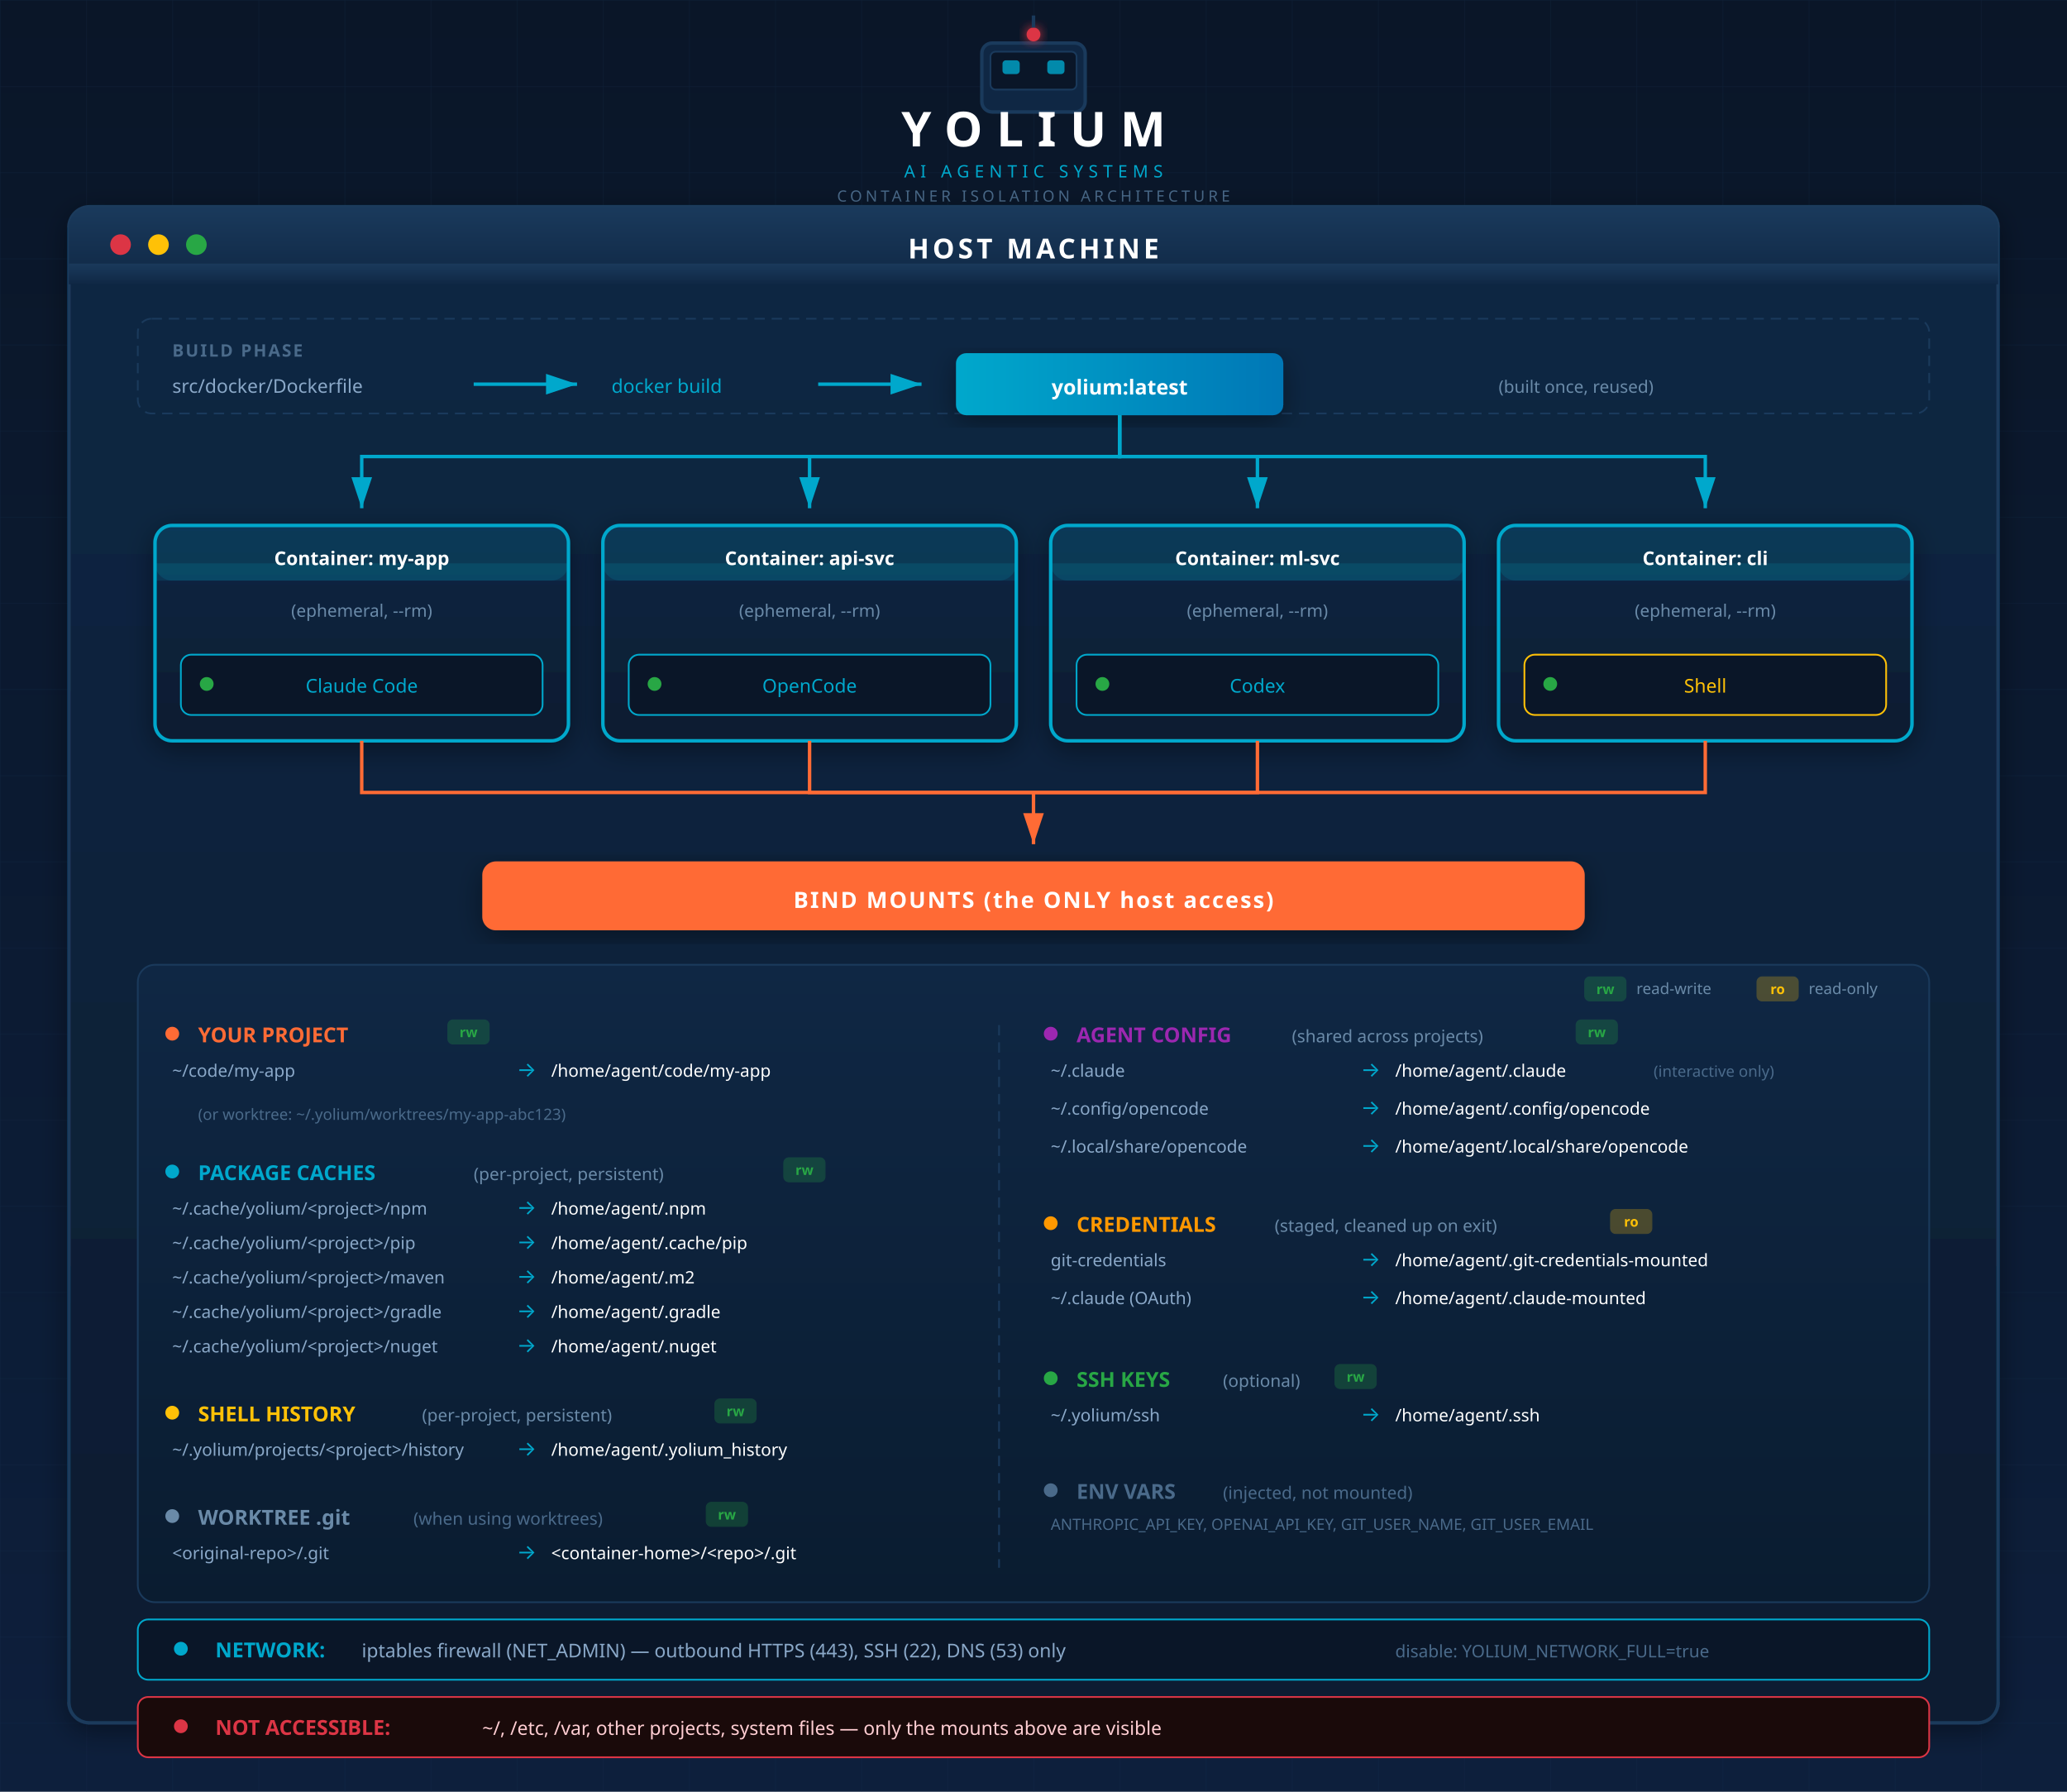
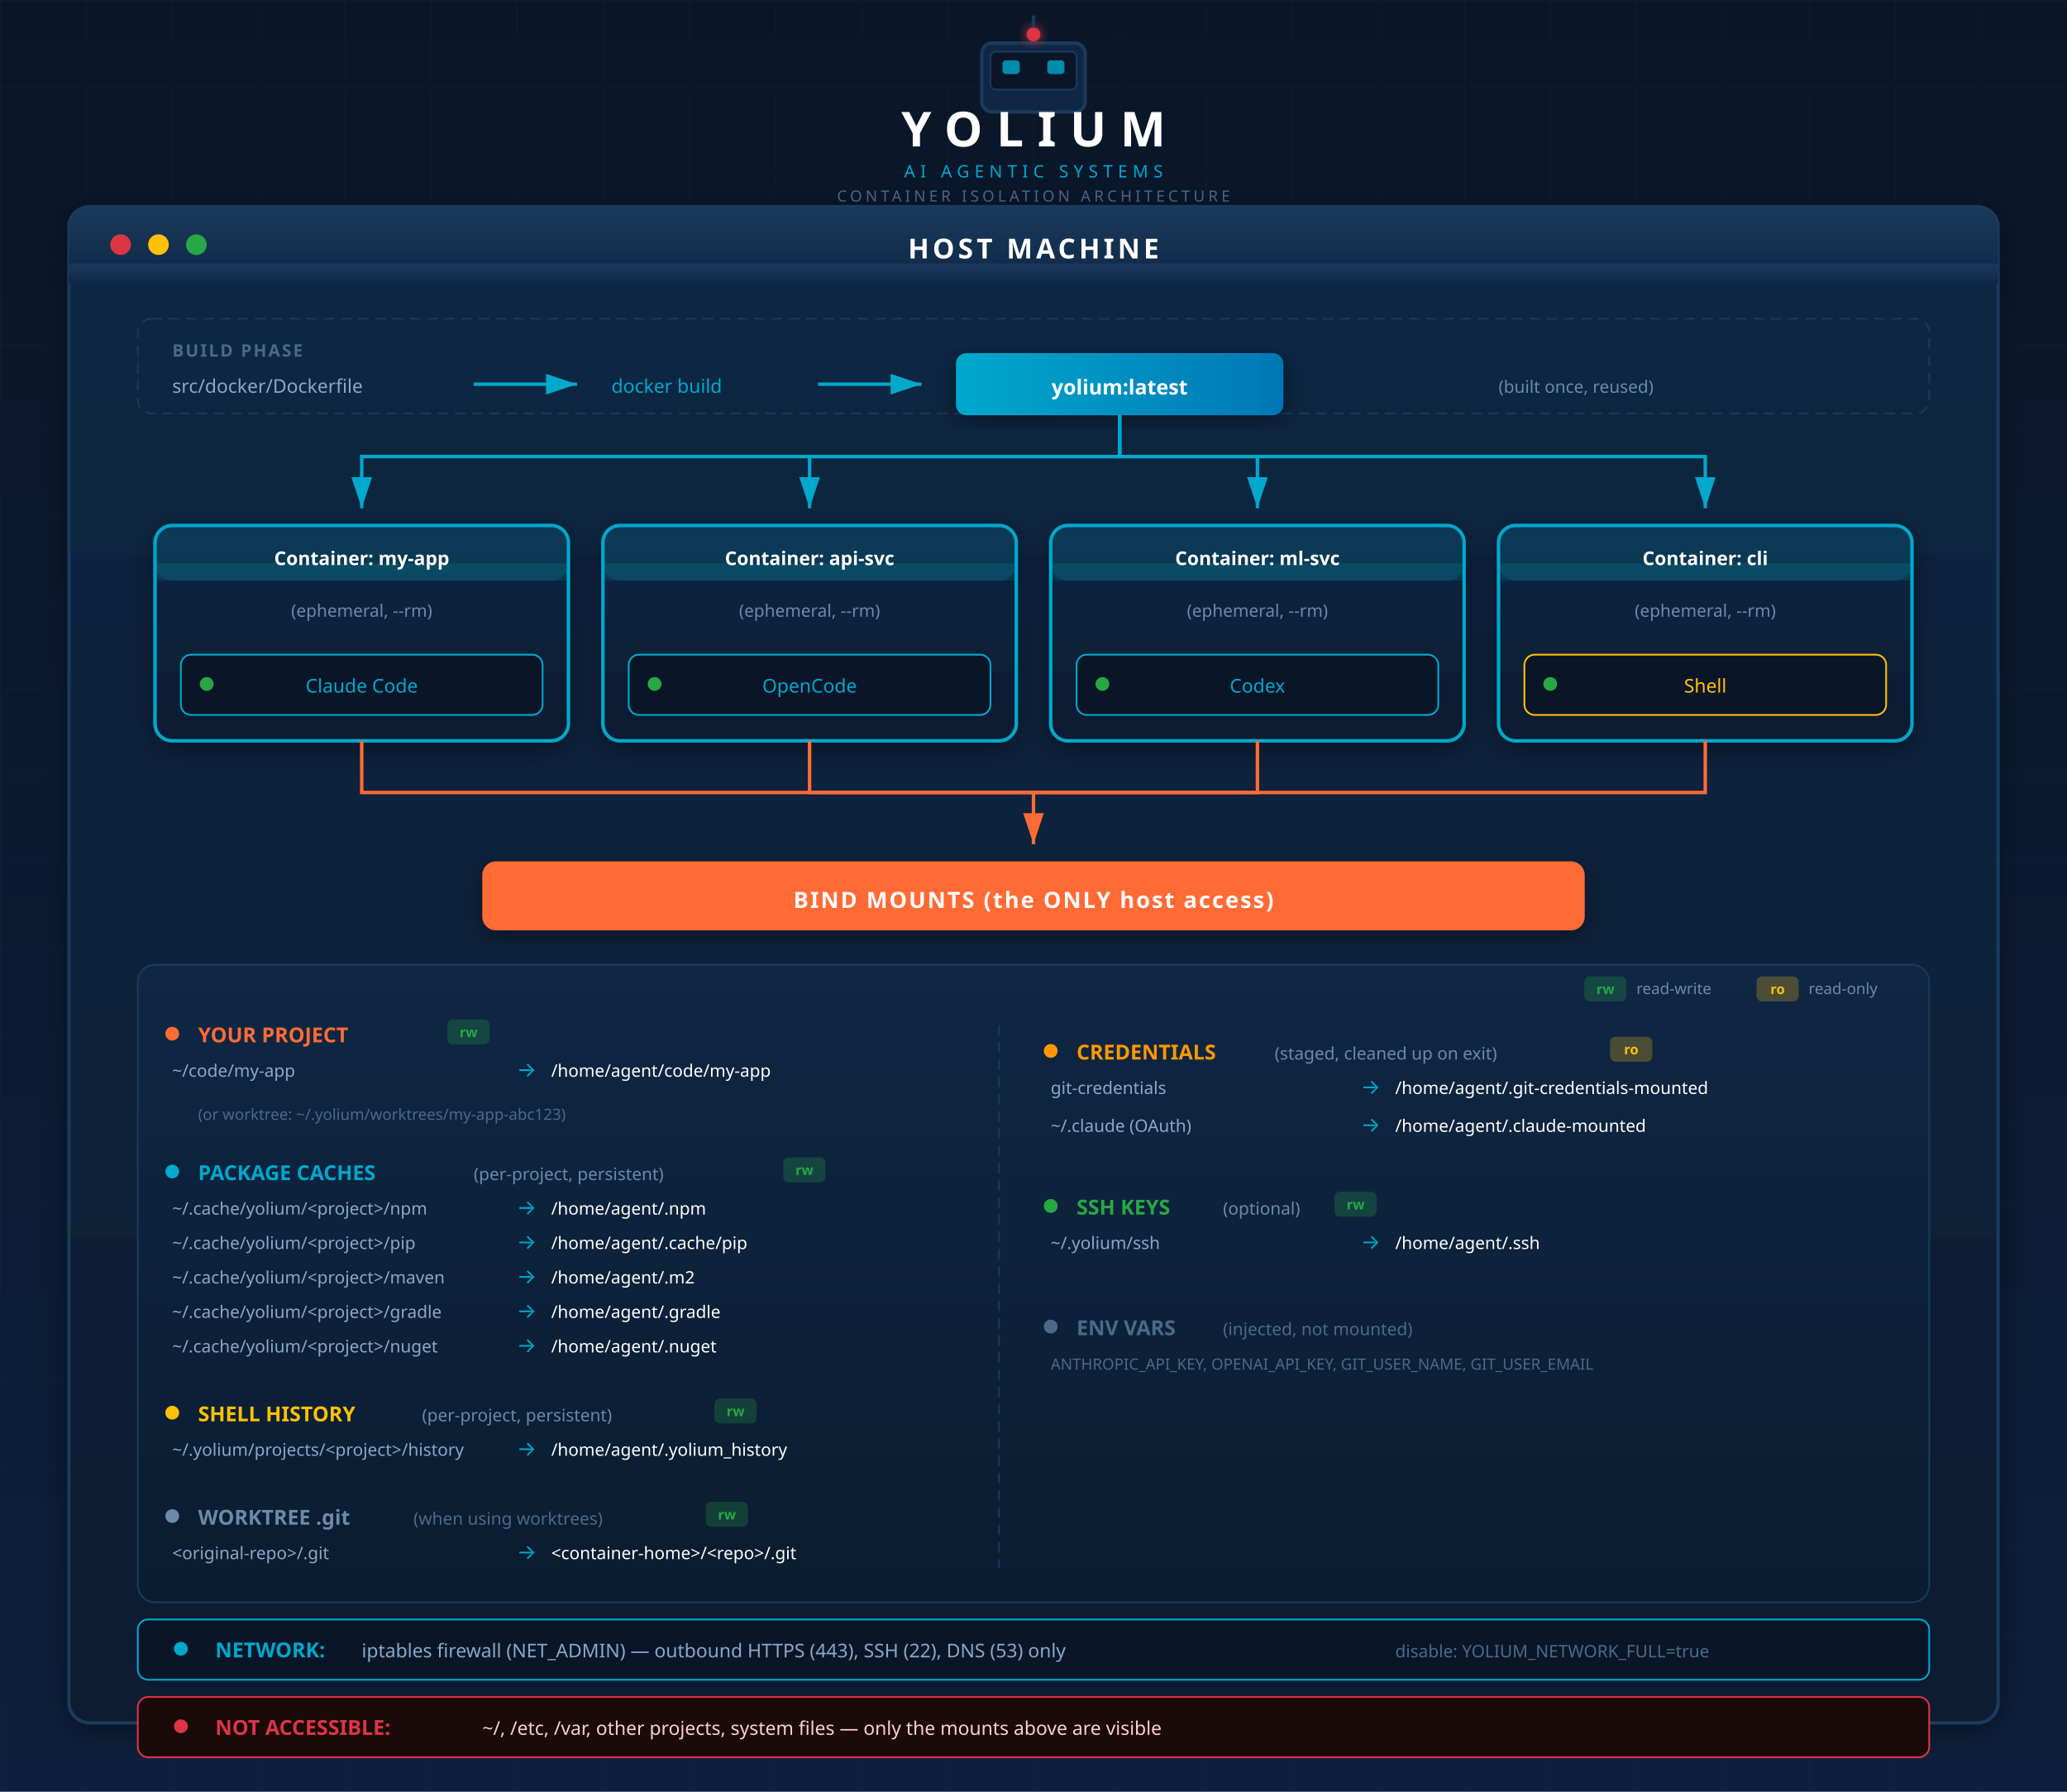
<svg xmlns="http://www.w3.org/2000/svg" viewBox="0 0 1200 1040" font-family="'Segoe UI', 'SF Pro Display', -apple-system, sans-serif">
  <defs>
    <linearGradient id="bgGrad" x1="0%" y1="0%" x2="0%" y2="100%">
      <stop offset="0%" style="stop-color:#0a1628" />
      <stop offset="100%" style="stop-color:#0d1f3c" />
    </linearGradient>
    <linearGradient id="cardGrad" x1="0%" y1="0%" x2="0%" y2="100%">
      <stop offset="0%" style="stop-color:#0f2744" />
      <stop offset="100%" style="stop-color:#0a1c30" />
    </linearGradient>
    <linearGradient id="headerGrad" x1="0%" y1="0%" x2="0%" y2="100%">
      <stop offset="0%" style="stop-color:#1a3a5c" />
      <stop offset="100%" style="stop-color:#0f2744" />
    </linearGradient>
    <linearGradient id="accentGrad" x1="0%" y1="0%" x2="100%" y2="0%">
      <stop offset="0%" style="stop-color:#00a8cc" />
      <stop offset="100%" style="stop-color:#0077b6" />
    </linearGradient>
    <linearGradient id="dangerGrad" x1="0%" y1="0%" x2="100%" y2="0%">
      <stop offset="0%" style="stop-color:#dc3545" />
      <stop offset="100%" style="stop-color:#a71d2a" />
    </linearGradient>
    <marker id="arrowCyan" markerWidth="10" markerHeight="10" refX="9" refY="3" orient="auto">
      <path d="M0,0 L0,6 L9,3 z" fill="#00a8cc" />
    </marker>
    <marker id="arrowOrange" markerWidth="10" markerHeight="10" refX="9" refY="3" orient="auto">
      <path d="M0,0 L0,6 L9,3 z" fill="#ff6b35" />
    </marker>
    <filter id="glow" x="-50%" y="-50%" width="200%" height="200%">
      <feGaussianBlur stdDeviation="3" result="blur" />
      <feMerge>
        <feMergeNode in="blur" />
        <feMergeNode in="SourceGraphic" />
      </feMerge>
    </filter>
    <filter id="shadow" x="-20%" y="-20%" width="140%" height="140%">
      <feDropShadow dx="0" dy="4" stdDeviation="8" flood-color="#000" flood-opacity="0.4" />
    </filter>
  </defs>
  <rect width="1200" height="1040" fill="url(#bgGrad)" />
  <pattern id="grid" width="50" height="50" patternUnits="userSpaceOnUse">
    <path d="M 50 0 L 0 0 0 50" fill="none" stroke="#1a3a5c" stroke-width="0.5" opacity="0.3" />
  </pattern>
  <rect width="1200" height="1040" fill="url(#grid)" />
  <g transform="translate(600, 35)">
    <g transform="translate(-30, -20)">
      <rect x="0" y="10" width="60" height="40" rx="6" fill="#0f2744" stroke="#1a3a5c" stroke-width="2" />
      <rect x="5" y="15" width="50" height="22" rx="3" fill="#0a1628" stroke="#1a3a5c" stroke-width="1" />
      <rect x="12" y="20" width="10" height="8" rx="2" fill="#00a8cc" opacity="0.8" />
      <rect x="38" y="20" width="10" height="8" rx="2" fill="#00a8cc" opacity="0.8" />
      <circle cx="30" cy="5" r="4" fill="#dc3545" filter="url(#glow)" />
      <line x1="30" y1="1" x2="30" y2="-6" stroke="#1a3a5c" stroke-width="2" />
    </g>
    <text x="0" y="50" text-anchor="middle" fill="#ffffff" font-size="28" font-weight="600" letter-spacing="8">YOLIUM</text>
    <text x="0" y="68" text-anchor="middle" fill="#00a8cc" font-size="10" letter-spacing="3">AI AGENTIC SYSTEMS</text>
    <text x="0" y="82" text-anchor="middle" fill="#4a6a8a" font-size="9" letter-spacing="2">CONTAINER ISOLATION ARCHITECTURE</text>
  </g>
  <rect x="40" y="120" width="1120" height="880" rx="12" fill="url(#cardGrad)" stroke="#1a3a5c" stroke-width="2" filter="url(#shadow)" />
  <rect x="40" y="120" width="1120" height="45" rx="12" fill="url(#headerGrad)" />
  <rect x="40" y="153" width="1120" height="12" fill="url(#headerGrad)" />
  <text x="600" y="150" text-anchor="middle" fill="#ffffff" font-size="16" font-weight="600" letter-spacing="2">HOST MACHINE</text>
  <circle cx="70" cy="142" r="6" fill="#dc3545" />
  <circle cx="92" cy="142" r="6" fill="#ffc107" />
  <circle cx="114" cy="142" r="6" fill="#28a745" />
  <rect x="80" y="185" width="1040" height="55" rx="8" fill="none" stroke="#1a3a5c" stroke-width="1" stroke-dasharray="6,4" />
  <text x="100" y="207" fill="#4a6a8a" font-size="10" font-weight="600" letter-spacing="1">BUILD PHASE</text>
  <text x="100" y="228" fill="#8aa8c8" font-size="11">src/docker/Dockerfile</text>
  <path d="M 275 223 L 335 223" stroke="#00a8cc" stroke-width="2" marker-end="url(#arrowCyan)" />
  <text x="355" y="228" fill="#00a8cc" font-size="11" font-weight="500">docker build</text>
  <path d="M 475 223 L 535 223" stroke="#00a8cc" stroke-width="2" marker-end="url(#arrowCyan)" />
  <rect x="555" y="205" width="190" height="36" rx="6" fill="url(#accentGrad)" filter="url(#shadow)" />
  <text x="650" y="229" text-anchor="middle" fill="#ffffff" font-size="12" font-weight="600">yolium:latest</text>
  <text x="870" y="228" fill="#6a8aa8" font-size="10">(built once, reused)</text>
  <path d="M 650 241 L 650 265 L 210 265 L 210 295" stroke="#00a8cc" stroke-width="2" fill="none" marker-end="url(#arrowCyan)" />
  <path d="M 650 241 L 650 265 L 470 265 L 470 295" stroke="#00a8cc" stroke-width="2" fill="none" marker-end="url(#arrowCyan)" />
  <path d="M 650 241 L 650 265 L 730 265 L 730 295" stroke="#00a8cc" stroke-width="2" fill="none" marker-end="url(#arrowCyan)" />
  <path d="M 650 241 L 650 265 L 990 265 L 990 295" stroke="#00a8cc" stroke-width="2" fill="none" marker-end="url(#arrowCyan)" />
  <rect x="90" y="305" width="240" height="125" rx="10" fill="url(#cardGrad)" stroke="#00a8cc" stroke-width="2" filter="url(#shadow)" />
  <rect x="90" y="305" width="240" height="32" rx="10" fill="#00a8cc" opacity="0.15" />
  <rect x="90" y="327" width="240" height="10" fill="#00a8cc" opacity="0.15" />
  <text x="210" y="328" text-anchor="middle" fill="#ffffff" font-size="11" font-weight="600">Container: my-app</text>
  <text x="210" y="358" text-anchor="middle" fill="#6a8aa8" font-size="10">(ephemeral, --rm)</text>
  <rect x="105" y="380" width="210" height="35" rx="6" fill="#0a1628" stroke="#00a8cc" stroke-width="1" />
  <circle cx="120" cy="397" r="4" fill="#28a745" />
  <text x="210" y="402" text-anchor="middle" fill="#00a8cc" font-size="11" font-weight="500">Claude Code</text>
  <rect x="350" y="305" width="240" height="125" rx="10" fill="url(#cardGrad)" stroke="#00a8cc" stroke-width="2" filter="url(#shadow)" />
  <rect x="350" y="305" width="240" height="32" rx="10" fill="#00a8cc" opacity="0.15" />
  <rect x="350" y="327" width="240" height="10" fill="#00a8cc" opacity="0.15" />
  <text x="470" y="328" text-anchor="middle" fill="#ffffff" font-size="11" font-weight="600">Container: api-svc</text>
  <text x="470" y="358" text-anchor="middle" fill="#6a8aa8" font-size="10">(ephemeral, --rm)</text>
  <rect x="365" y="380" width="210" height="35" rx="6" fill="#0a1628" stroke="#00a8cc" stroke-width="1" />
  <circle cx="380" cy="397" r="4" fill="#28a745" />
  <text x="470" y="402" text-anchor="middle" fill="#00a8cc" font-size="11" font-weight="500">OpenCode</text>
  <rect x="610" y="305" width="240" height="125" rx="10" fill="url(#cardGrad)" stroke="#00a8cc" stroke-width="2" filter="url(#shadow)" />
  <rect x="610" y="305" width="240" height="32" rx="10" fill="#00a8cc" opacity="0.15" />
  <rect x="610" y="327" width="240" height="10" fill="#00a8cc" opacity="0.15" />
  <text x="730" y="328" text-anchor="middle" fill="#ffffff" font-size="11" font-weight="600">Container: ml-svc</text>
  <text x="730" y="358" text-anchor="middle" fill="#6a8aa8" font-size="10">(ephemeral, --rm)</text>
  <rect x="625" y="380" width="210" height="35" rx="6" fill="#0a1628" stroke="#00a8cc" stroke-width="1" />
  <circle cx="640" cy="397" r="4" fill="#28a745" />
  <text x="730" y="402" text-anchor="middle" fill="#00a8cc" font-size="11" font-weight="500">Codex</text>
  <rect x="870" y="305" width="240" height="125" rx="10" fill="url(#cardGrad)" stroke="#00a8cc" stroke-width="2" filter="url(#shadow)" />
  <rect x="870" y="305" width="240" height="32" rx="10" fill="#00a8cc" opacity="0.15" />
  <rect x="870" y="327" width="240" height="10" fill="#00a8cc" opacity="0.15" />
  <text x="990" y="328" text-anchor="middle" fill="#ffffff" font-size="11" font-weight="600">Container: cli</text>
  <text x="990" y="358" text-anchor="middle" fill="#6a8aa8" font-size="10">(ephemeral, --rm)</text>
  <rect x="885" y="380" width="210" height="35" rx="6" fill="#0a1628" stroke="#ffc107" stroke-width="1" />
  <circle cx="900" cy="397" r="4" fill="#28a745" />
  <text x="990" y="402" text-anchor="middle" fill="#ffc107" font-size="11" font-weight="500">Shell</text>
  <path d="M 210 430 L 210 460 L 600 460" stroke="#ff6b35" stroke-width="2" fill="none" />
  <path d="M 470 430 L 470 460 L 600 460" stroke="#ff6b35" stroke-width="2" fill="none" />
  <path d="M 730 430 L 730 460 L 600 460" stroke="#ff6b35" stroke-width="2" fill="none" />
  <path d="M 990 430 L 990 460 L 600 460" stroke="#ff6b35" stroke-width="2" fill="none" />
  <path d="M 600 460 L 600 490" stroke="#ff6b35" stroke-width="2" fill="none" marker-end="url(#arrowOrange)" />
  <rect x="280" y="500" width="640" height="40" rx="8" fill="#ff6b35" filter="url(#shadow)" />
  <text x="600" y="527" text-anchor="middle" fill="#ffffff" font-size="13" font-weight="600" letter-spacing="1">BIND MOUNTS (the ONLY host access)</text>
  <rect x="80" y="560" width="1040" height="370" rx="10" fill="url(#cardGrad)" stroke="#1a3a5c" stroke-width="1" />
  <g transform="translate(920, 575)">
    <rect x="0" y="-8" width="24" height="14" rx="3" fill="#28a745" opacity="0.25" stroke="#28a745" stroke-width="0.5" />
    <text x="12" y="2" text-anchor="middle" fill="#28a745" font-size="8" font-weight="600">rw</text>
    <text x="30" y="2" fill="#6a8aa8" font-size="9">read-write</text>
    <rect x="100" y="-8" width="24" height="14" rx="3" fill="#ffc107" opacity="0.25" stroke="#ffc107" stroke-width="0.5" />
    <text x="112" y="2" text-anchor="middle" fill="#ffc107" font-size="8" font-weight="600">ro</text>
    <text x="130" y="2" fill="#6a8aa8" font-size="9">read-only</text>
  </g>
  <line x1="580" y1="595" x2="580" y2="910" stroke="#1a3a5c" stroke-width="1" stroke-dasharray="6,4" />
  <g transform="translate(100, 600)">
    <circle cx="0" cy="0" r="4" fill="#ff6b35" />
    <text x="15" y="5" fill="#ff6b35" font-size="12" font-weight="600">YOUR PROJECT</text>
    <rect x="160" y="-8" width="24" height="14" rx="3" fill="#28a745" opacity="0.25" stroke="#28a745" stroke-width="0.5" />
    <text x="172" y="2" text-anchor="middle" fill="#28a745" font-size="8" font-weight="600">rw</text>
  </g>
  <g transform="translate(100, 625)">
    <text y="0" fill="#8aa8c8" font-size="10">~/code/my-app</text>
    <text x="200" y="0" fill="#00a8cc" font-size="12">→</text>
    <text x="220" y="0" fill="#ffffff" font-size="10">/home/agent/code/my-app</text>
  </g>
  <text x="115" y="650" fill="#4a6a8a" font-size="9">(or worktree: ~/.yolium/worktrees/my-app-abc123)</text>
  <g transform="translate(100, 680)">
    <circle cx="0" cy="0" r="4" fill="#00a8cc" />
    <text x="15" y="5" fill="#00a8cc" font-size="12" font-weight="600">PACKAGE CACHES</text>
    <text x="175" y="5" fill="#6a8aa8" font-size="10">(per-project, persistent)</text>
    <rect x="355" y="-8" width="24" height="14" rx="3" fill="#28a745" opacity="0.25" stroke="#28a745" stroke-width="0.5" />
    <text x="367" y="2" text-anchor="middle" fill="#28a745" font-size="8" font-weight="600">rw</text>
  </g>
  <g transform="translate(100, 705)">
    <text y="0" fill="#8aa8c8" font-size="10">~/.cache/yolium/&lt;project&gt;/npm</text>
    <text x="200" y="0" fill="#00a8cc" font-size="12">→</text>
    <text x="220" y="0" fill="#ffffff" font-size="10">/home/agent/.npm</text>
  </g>
  <g transform="translate(100, 725)">
    <text y="0" fill="#8aa8c8" font-size="10">~/.cache/yolium/&lt;project&gt;/pip</text>
    <text x="200" y="0" fill="#00a8cc" font-size="12">→</text>
    <text x="220" y="0" fill="#ffffff" font-size="10">/home/agent/.cache/pip</text>
  </g>
  <g transform="translate(100, 745)">
    <text y="0" fill="#8aa8c8" font-size="10">~/.cache/yolium/&lt;project&gt;/maven</text>
    <text x="200" y="0" fill="#00a8cc" font-size="12">→</text>
    <text x="220" y="0" fill="#ffffff" font-size="10">/home/agent/.m2</text>
  </g>
  <g transform="translate(100, 765)">
    <text y="0" fill="#8aa8c8" font-size="10">~/.cache/yolium/&lt;project&gt;/gradle</text>
    <text x="200" y="0" fill="#00a8cc" font-size="12">→</text>
    <text x="220" y="0" fill="#ffffff" font-size="10">/home/agent/.gradle</text>
  </g>
  <g transform="translate(100, 785)">
    <text y="0" fill="#8aa8c8" font-size="10">~/.cache/yolium/&lt;project&gt;/nuget</text>
    <text x="200" y="0" fill="#00a8cc" font-size="12">→</text>
    <text x="220" y="0" fill="#ffffff" font-size="10">/home/agent/.nuget</text>
  </g>
  <g transform="translate(100, 820)">
    <circle cx="0" cy="0" r="4" fill="#ffc107" />
    <text x="15" y="5" fill="#ffc107" font-size="12" font-weight="600">SHELL HISTORY</text>
    <text x="145" y="5" fill="#6a8aa8" font-size="10">(per-project, persistent)</text>
    <rect x="315" y="-8" width="24" height="14" rx="3" fill="#28a745" opacity="0.25" stroke="#28a745" stroke-width="0.5" />
    <text x="327" y="2" text-anchor="middle" fill="#28a745" font-size="8" font-weight="600">rw</text>
  </g>
  <g transform="translate(100, 845)">
    <text y="0" fill="#8aa8c8" font-size="10">~/.yolium/projects/&lt;project&gt;/history</text>
    <text x="200" y="0" fill="#00a8cc" font-size="12">→</text>
    <text x="220" y="0" fill="#ffffff" font-size="10">/home/agent/.yolium_history</text>
  </g>
  <g transform="translate(100, 880)">
    <circle cx="0" cy="0" r="4" fill="#6a8aa8" />
    <text x="15" y="5" fill="#6a8aa8" font-size="12" font-weight="600">WORKTREE .git</text>
    <text x="140" y="5" fill="#4a6a8a" font-size="10">(when using worktrees)</text>
    <rect x="310" y="-8" width="24" height="14" rx="3" fill="#28a745" opacity="0.25" stroke="#28a745" stroke-width="0.5" />
    <text x="322" y="2" text-anchor="middle" fill="#28a745" font-size="8" font-weight="600">rw</text>
  </g>
  <g transform="translate(100, 905)">
    <text y="0" fill="#8aa8c8" font-size="10">&lt;original-repo&gt;/.git</text>
    <text x="200" y="0" fill="#00a8cc" font-size="12">→</text>
    <text x="220" y="0" fill="#ffffff" font-size="10">&lt;container-home&gt;/&lt;repo&gt;/.git</text>
  </g>
-   <g transform="translate(610, 600)">
-     <circle cx="0" cy="0" r="4" fill="#9c27b0" />
-     <text x="15" y="5" fill="#9c27b0" font-size="12" font-weight="600">AGENT CONFIG</text>
-     <text x="140" y="5" fill="#6a8aa8" font-size="10">(shared across projects)</text>
-     <rect x="305" y="-8" width="24" height="14" rx="3" fill="#28a745" opacity="0.25" stroke="#28a745" stroke-width="0.5" />
-     <text x="317" y="2" text-anchor="middle" fill="#28a745" font-size="8" font-weight="600">rw</text>
-   </g>
-   <g transform="translate(610, 625)">
-     <text y="0" fill="#8aa8c8" font-size="10">~/.claude</text>
-     <text x="180" y="0" fill="#00a8cc" font-size="12">→</text>
-     <text x="200" y="0" fill="#ffffff" font-size="10">/home/agent/.claude</text>
-     <text x="350" y="0" fill="#4a6a8a" font-size="9">(interactive only)</text>
-   </g>
-   <g transform="translate(610, 647)">
-     <text y="0" fill="#8aa8c8" font-size="10">~/.config/opencode</text>
-     <text x="180" y="0" fill="#00a8cc" font-size="12">→</text>
-     <text x="200" y="0" fill="#ffffff" font-size="10">/home/agent/.config/opencode</text>
-   </g>
-   <g transform="translate(610, 669)">
-     <text y="0" fill="#8aa8c8" font-size="10">~/.local/share/opencode</text>
-     <text x="180" y="0" fill="#00a8cc" font-size="12">→</text>
-     <text x="200" y="0" fill="#ffffff" font-size="10">/home/agent/.local/share/opencode</text>
-   </g>
-   <g transform="translate(610, 710)">
+   <g transform="translate(610, 610)">
    <circle cx="0" cy="0" r="4" fill="#ff9800" />
    <text x="15" y="5" fill="#ff9800" font-size="12" font-weight="600">CREDENTIALS</text>
    <text x="130" y="5" fill="#6a8aa8" font-size="10">(staged, cleaned up on exit)</text>
    <rect x="325" y="-8" width="24" height="14" rx="3" fill="#ffc107" opacity="0.25" stroke="#ffc107" stroke-width="0.5" />
    <text x="337" y="2" text-anchor="middle" fill="#ffc107" font-size="8" font-weight="600">ro</text>
  </g>
-   <g transform="translate(610, 735)">
+   <g transform="translate(610, 635)">
    <text y="0" fill="#8aa8c8" font-size="10">git-credentials</text>
    <text x="180" y="0" fill="#00a8cc" font-size="12">→</text>
    <text x="200" y="0" fill="#ffffff" font-size="10">/home/agent/.git-credentials-mounted</text>
  </g>
-   <g transform="translate(610, 757)">
+   <g transform="translate(610, 657)">
    <text y="0" fill="#8aa8c8" font-size="10">~/.claude (OAuth)</text>
    <text x="180" y="0" fill="#00a8cc" font-size="12">→</text>
    <text x="200" y="0" fill="#ffffff" font-size="10">/home/agent/.claude-mounted</text>
  </g>
-   <g transform="translate(610, 800)">
+   <g transform="translate(610, 700)">
    <circle cx="0" cy="0" r="4" fill="#28a745" />
    <text x="15" y="5" fill="#28a745" font-size="12" font-weight="600">SSH KEYS</text>
    <text x="100" y="5" fill="#6a8aa8" font-size="10">(optional)</text>
    <rect x="165" y="-8" width="24" height="14" rx="3" fill="#28a745" opacity="0.25" stroke="#28a745" stroke-width="0.5" />
    <text x="177" y="2" text-anchor="middle" fill="#28a745" font-size="8" font-weight="600">rw</text>
  </g>
-   <g transform="translate(610, 825)">
+   <g transform="translate(610, 725)">
    <text y="0" fill="#8aa8c8" font-size="10">~/.yolium/ssh</text>
    <text x="180" y="0" fill="#00a8cc" font-size="12">→</text>
    <text x="200" y="0" fill="#ffffff" font-size="10">/home/agent/.ssh</text>
  </g>
-   <g transform="translate(610, 865)">
+   <g transform="translate(610, 770)">
    <circle cx="0" cy="0" r="4" fill="#4a6a8a" />
    <text x="15" y="5" fill="#4a6a8a" font-size="12" font-weight="600">ENV VARS</text>
    <text x="100" y="5" fill="#4a6a8a" font-size="10">(injected, not mounted)</text>
  </g>
-   <g transform="translate(610, 888)">
+   <g transform="translate(610, 795)">
    <text y="0" fill="#4a6a8a" font-size="9">ANTHROPIC_API_KEY, OPENAI_API_KEY, GIT_USER_NAME, GIT_USER_EMAIL</text>
  </g>
  <rect x="80" y="940" width="1040" height="35" rx="6" fill="#0a1628" stroke="#00a8cc" stroke-width="1" />
  <circle cx="105" cy="957" r="4" fill="#00a8cc" />
  <text x="125" y="962" fill="#00a8cc" font-size="12" font-weight="600">NETWORK:</text>
  <text x="210" y="962" fill="#8aa8c8" font-size="11">iptables firewall (NET_ADMIN) — outbound HTTPS (443), SSH (22), DNS (53) only</text>
  <text x="810" y="962" fill="#4a6a8a" font-size="10">disable: YOLIUM_NETWORK_FULL=true</text>
  <rect x="80" y="985" width="1040" height="35" rx="6" fill="#1a0a0a" stroke="#dc3545" stroke-width="1" />
  <circle cx="105" cy="1002" r="4" fill="#dc3545" />
  <text x="125" y="1007" fill="#dc3545" font-size="12" font-weight="600">NOT ACCESSIBLE:</text>
  <text x="280" y="1007" fill="#ffcdd2" font-size="11">~/, /etc, /var, other projects, system files — only the mounts above are visible</text>
</svg>
